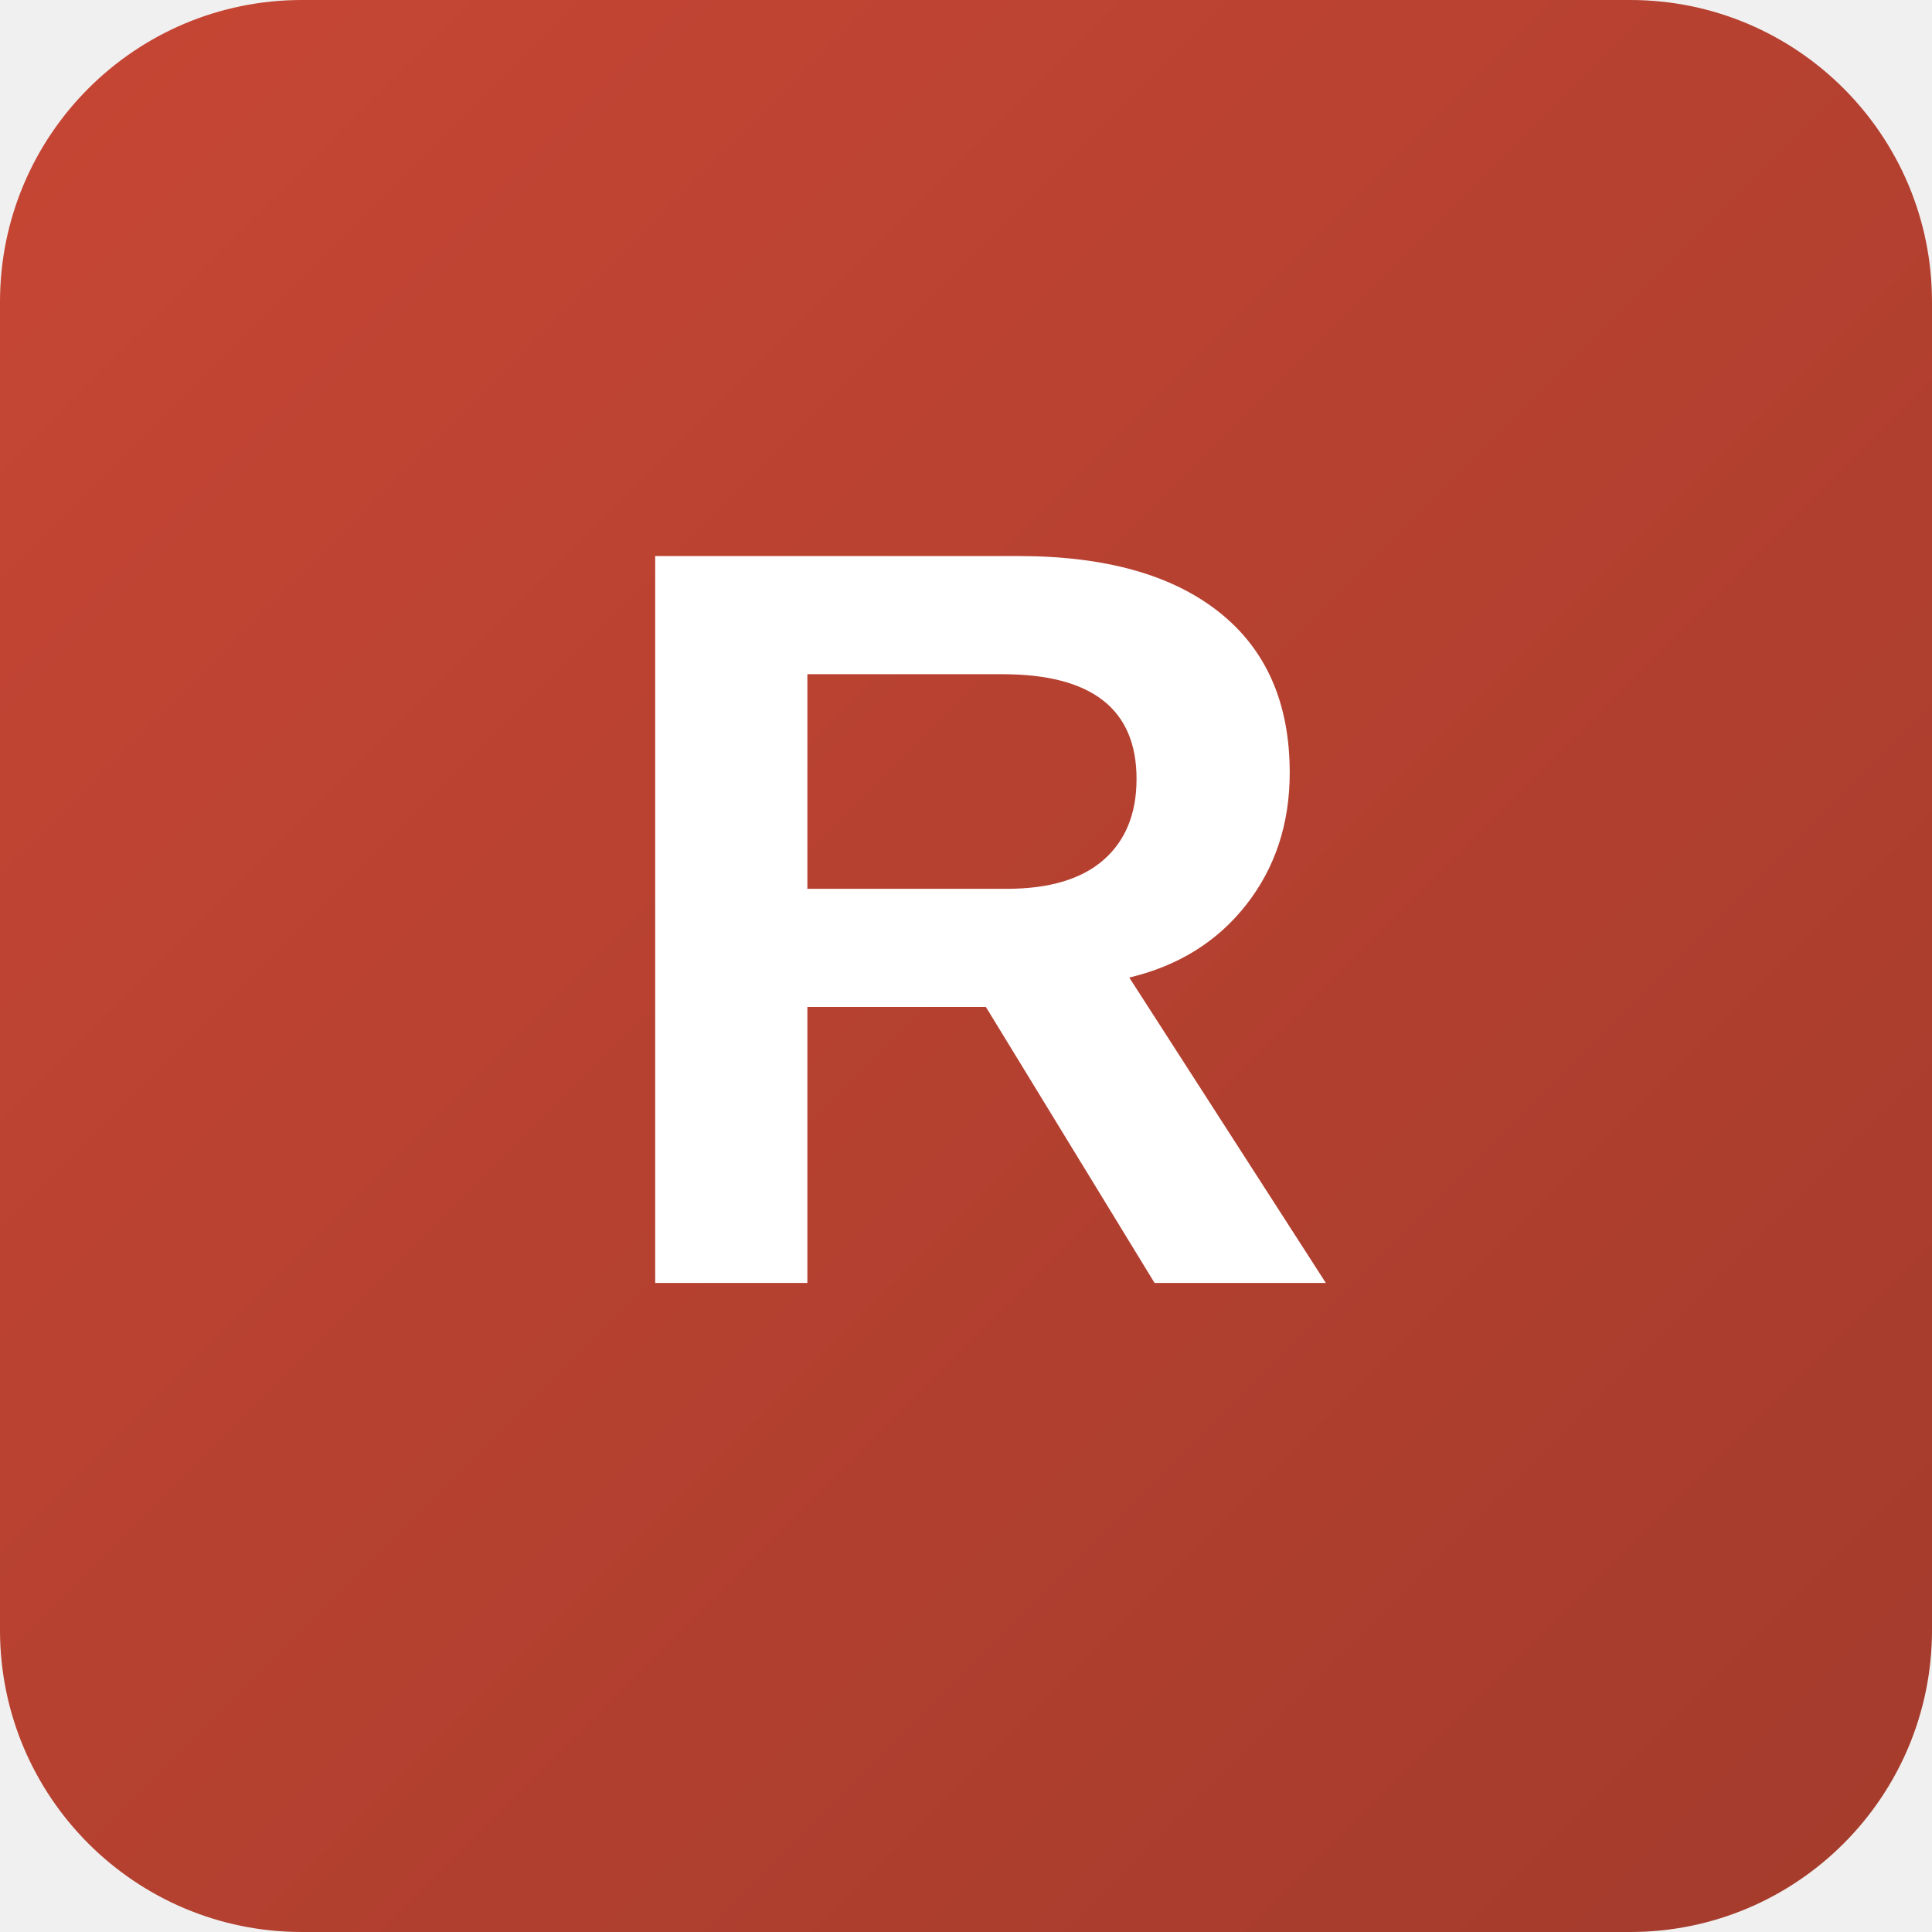
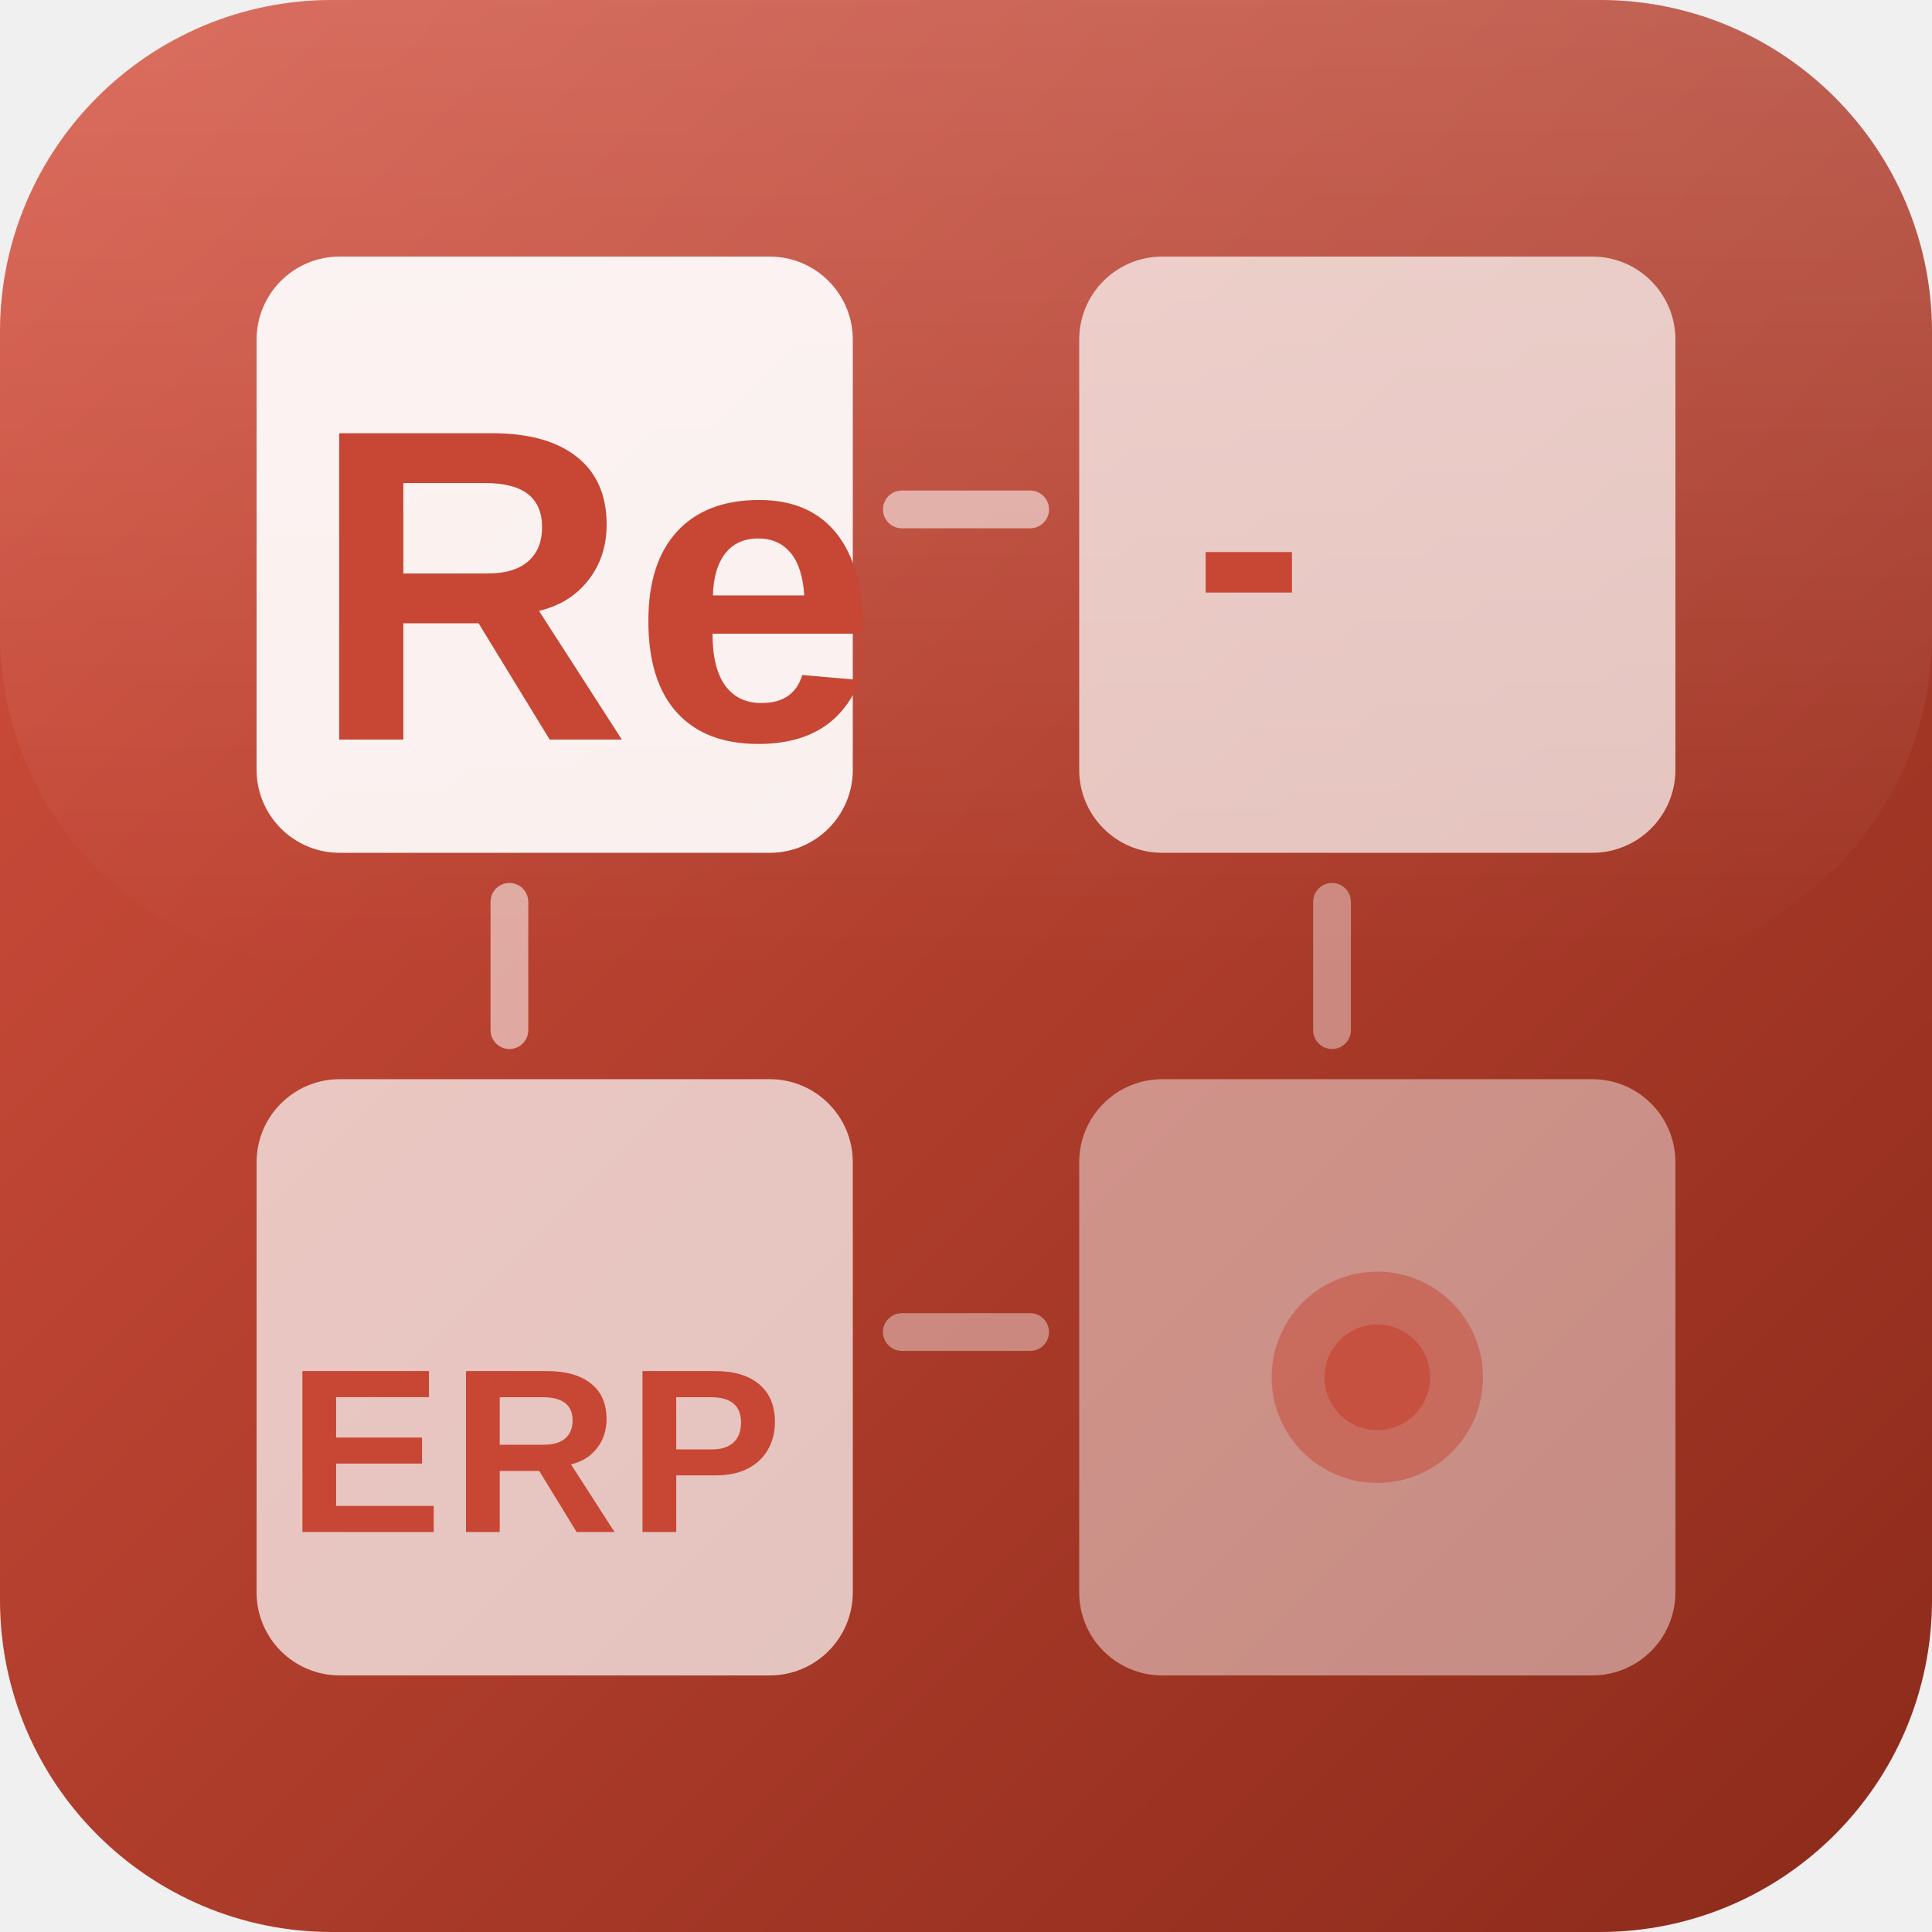
<svg xmlns="http://www.w3.org/2000/svg" viewBox="0 0 512 512">
  <defs>
-     <linearGradient id="grad" x1="0%" y1="0%" x2="100%" y2="100%">
-       <stop offset="0%" style="stop-color:#C74634;stop-opacity:1" />
-       <stop offset="100%" style="stop-color:#A33B2C;stop-opacity:1" />
+     <linearGradient id="bg" x1="0" y1="0" x2="512" y2="512" gradientUnits="userSpaceOnUse">
+       <stop offset="0%" stop-color="#D4503E" />
+       <stop offset="100%" stop-color="#8B2A1A" />
+     </linearGradient>
+     <linearGradient id="shine" x1="0" y1="0" x2="0" y2="1">
+       <stop offset="0%" stop-color="rgba(255,255,255,0.18)" />
+       <stop offset="100%" stop-color="rgba(255,255,255,0)" />
    </linearGradient>
  </defs>
-   <rect width="512" height="512" rx="80" fill="url(#grad)" />
-   <text x="256" y="340" font-family="Arial, sans-serif" font-size="280" font-weight="bold" fill="white" text-anchor="middle">R</text>
+   <rect width="512" height="512" rx="88" fill="url(#bg)" />
+   <rect width="512" height="256" rx="88" fill="url(#shine)" />
+   <rect x="68" y="68" width="158" height="158" rx="22" fill="rgba(255,255,255,0.92)" />
+   <rect x="286" y="68" width="158" height="158" rx="22" fill="rgba(255,255,255,0.70)" />
+   <rect x="68" y="286" width="158" height="158" rx="22" fill="rgba(255,255,255,0.70)" />
+   <rect x="286" y="286" width="158" height="158" rx="22" fill="rgba(255,255,255,0.45)" />
+   <rect x="234" y="130" width="44" height="10" rx="5" fill="rgba(255,255,255,0.55)" />
+   <rect x="234" y="348" width="44" height="10" rx="5" fill="rgba(255,255,255,0.40)" />
+   <rect x="130" y="234" width="10" height="44" rx="5" fill="rgba(255,255,255,0.55)" />
+   <rect x="348" y="234" width="10" height="44" rx="5" fill="rgba(255,255,255,0.40)" />
+   <text x="82" y="196" font-family="'Arial Black', 'Arial', sans-serif" font-size="118" font-weight="900" fill="#C74634">Re</text>
+   <text x="316" y="175" font-family="'Arial Black', 'Arial', sans-serif" font-size="90" font-weight="900" fill="#C74634">-</text>
+   <text x="76" y="406" font-family="'Arial', sans-serif" font-size="62" font-weight="700" fill="#C74634" letter-spacing="2">ERP</text>
+   <circle cx="365" cy="365" r="28" fill="rgba(199,70,52,0.5)" />
+   <circle cx="365" cy="365" r="14" fill="rgba(199,70,52,0.7)" />
</svg>
